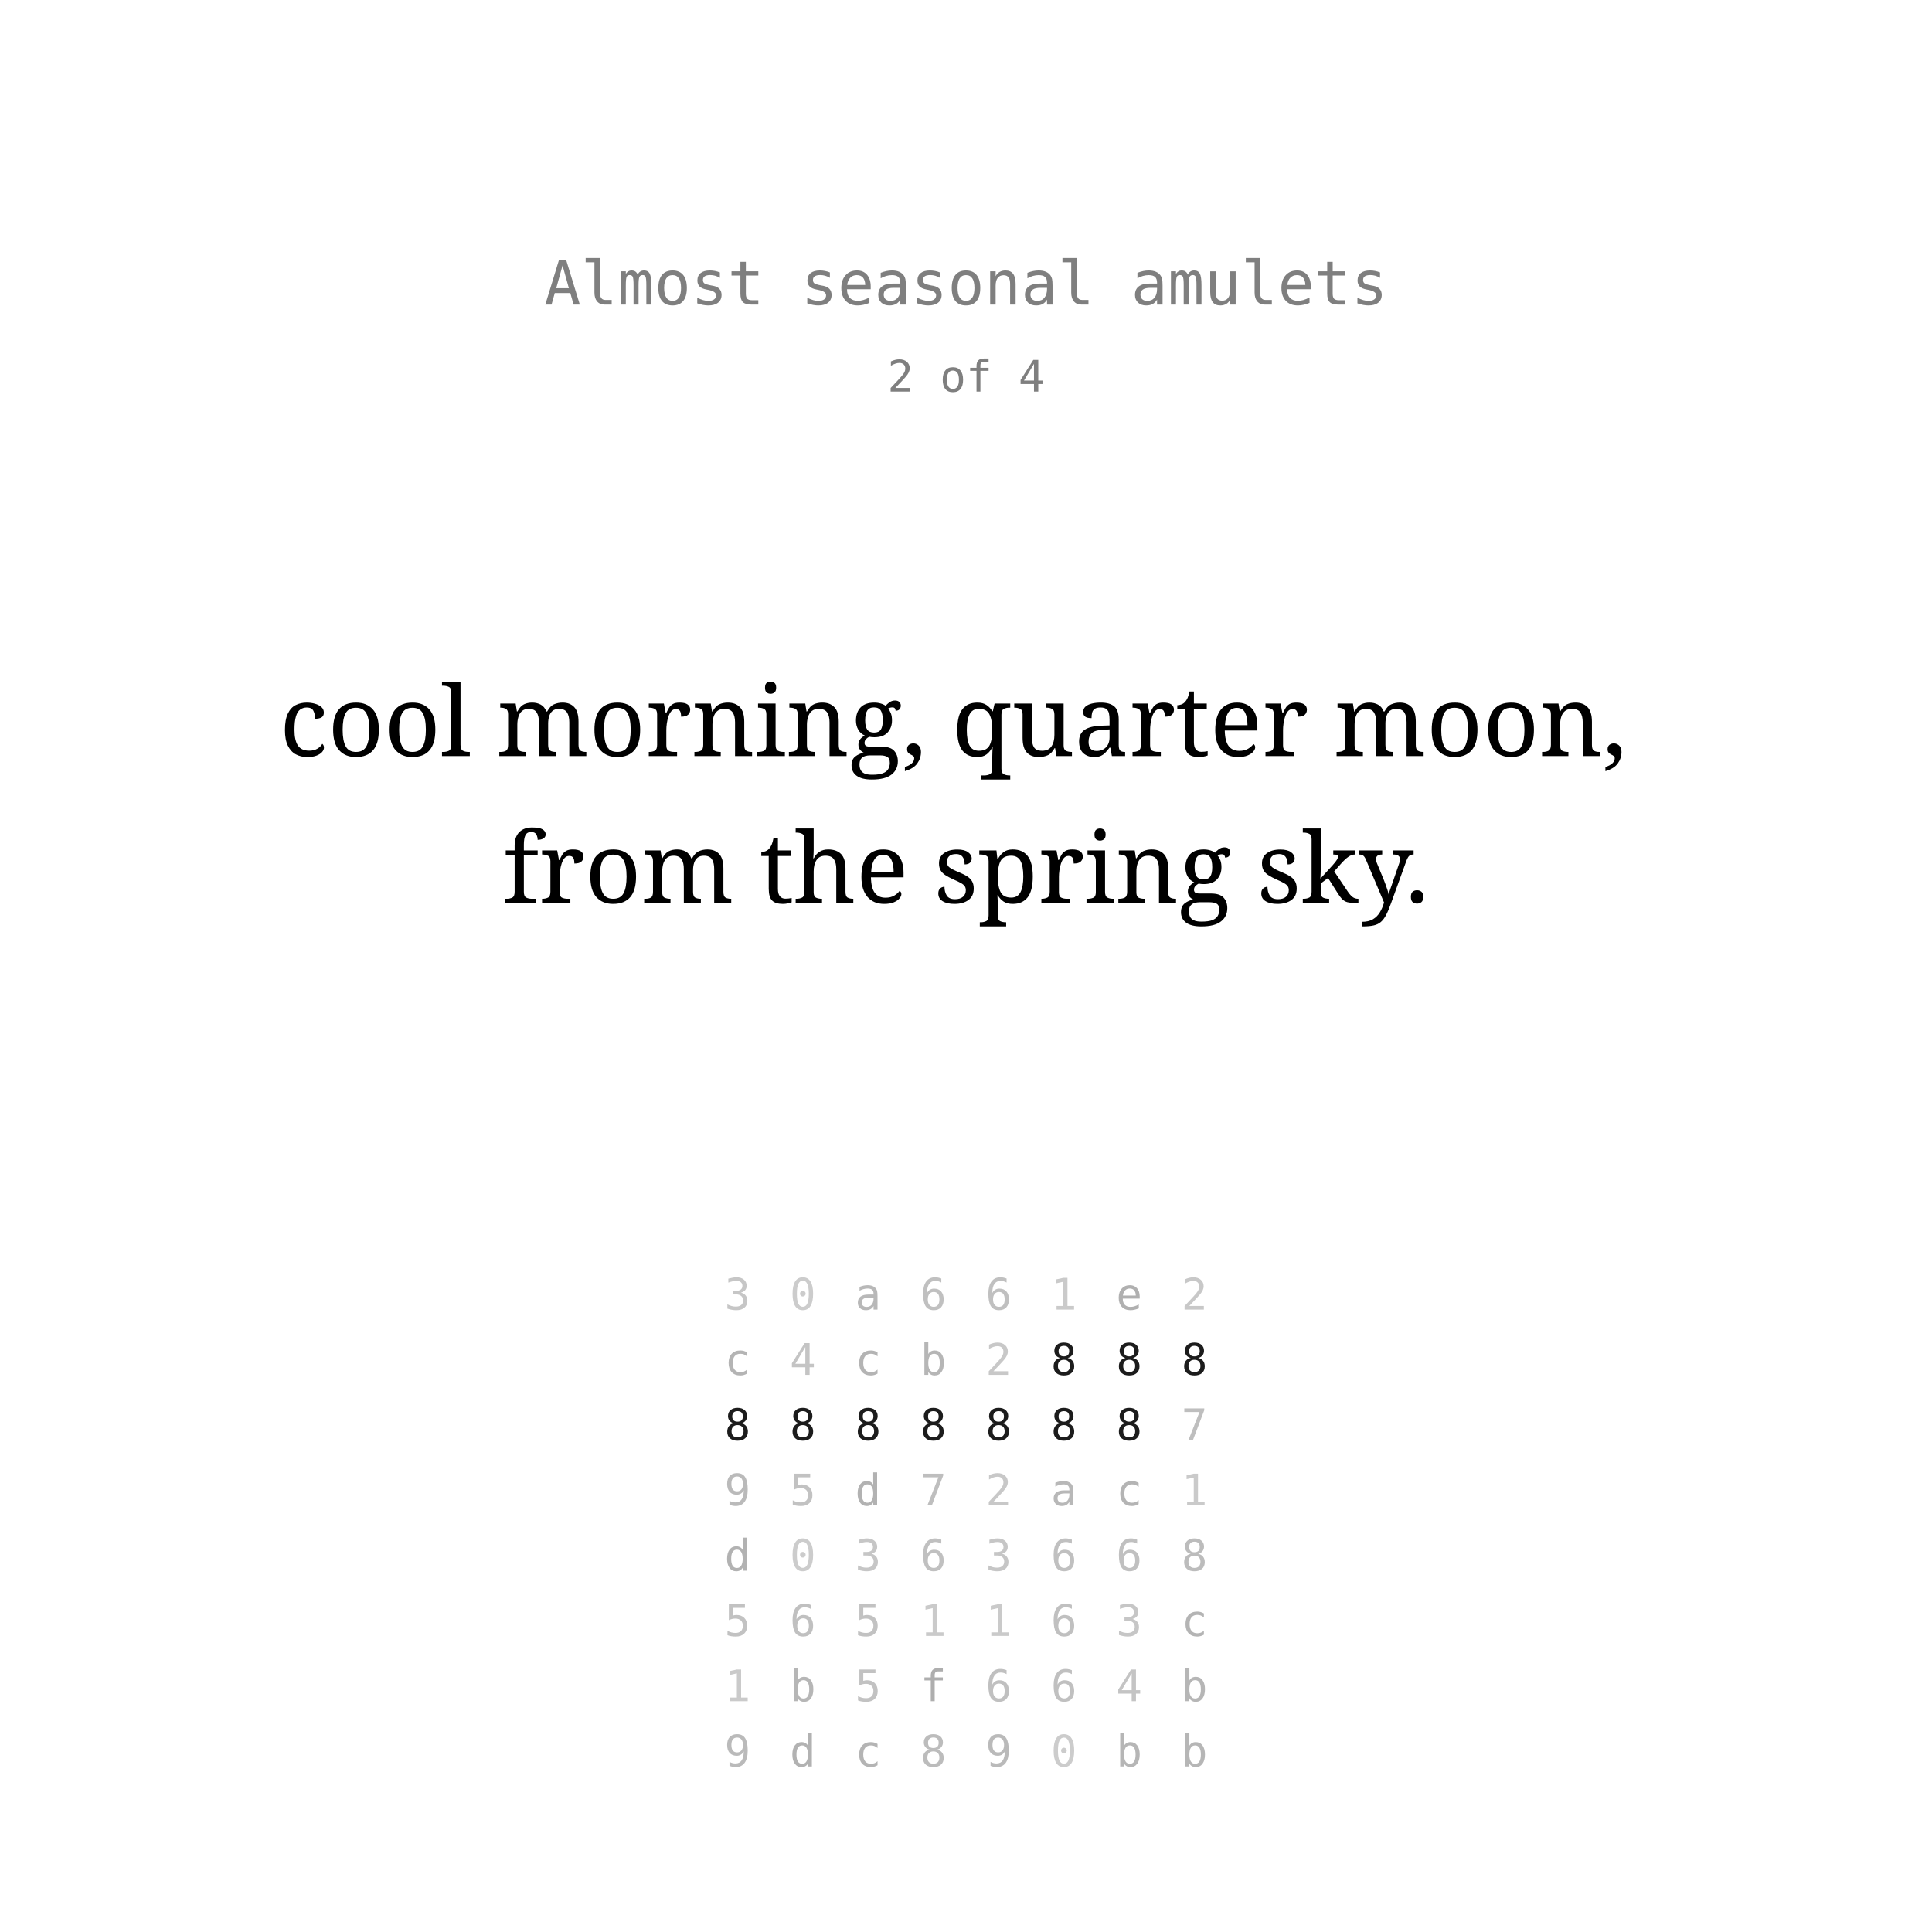
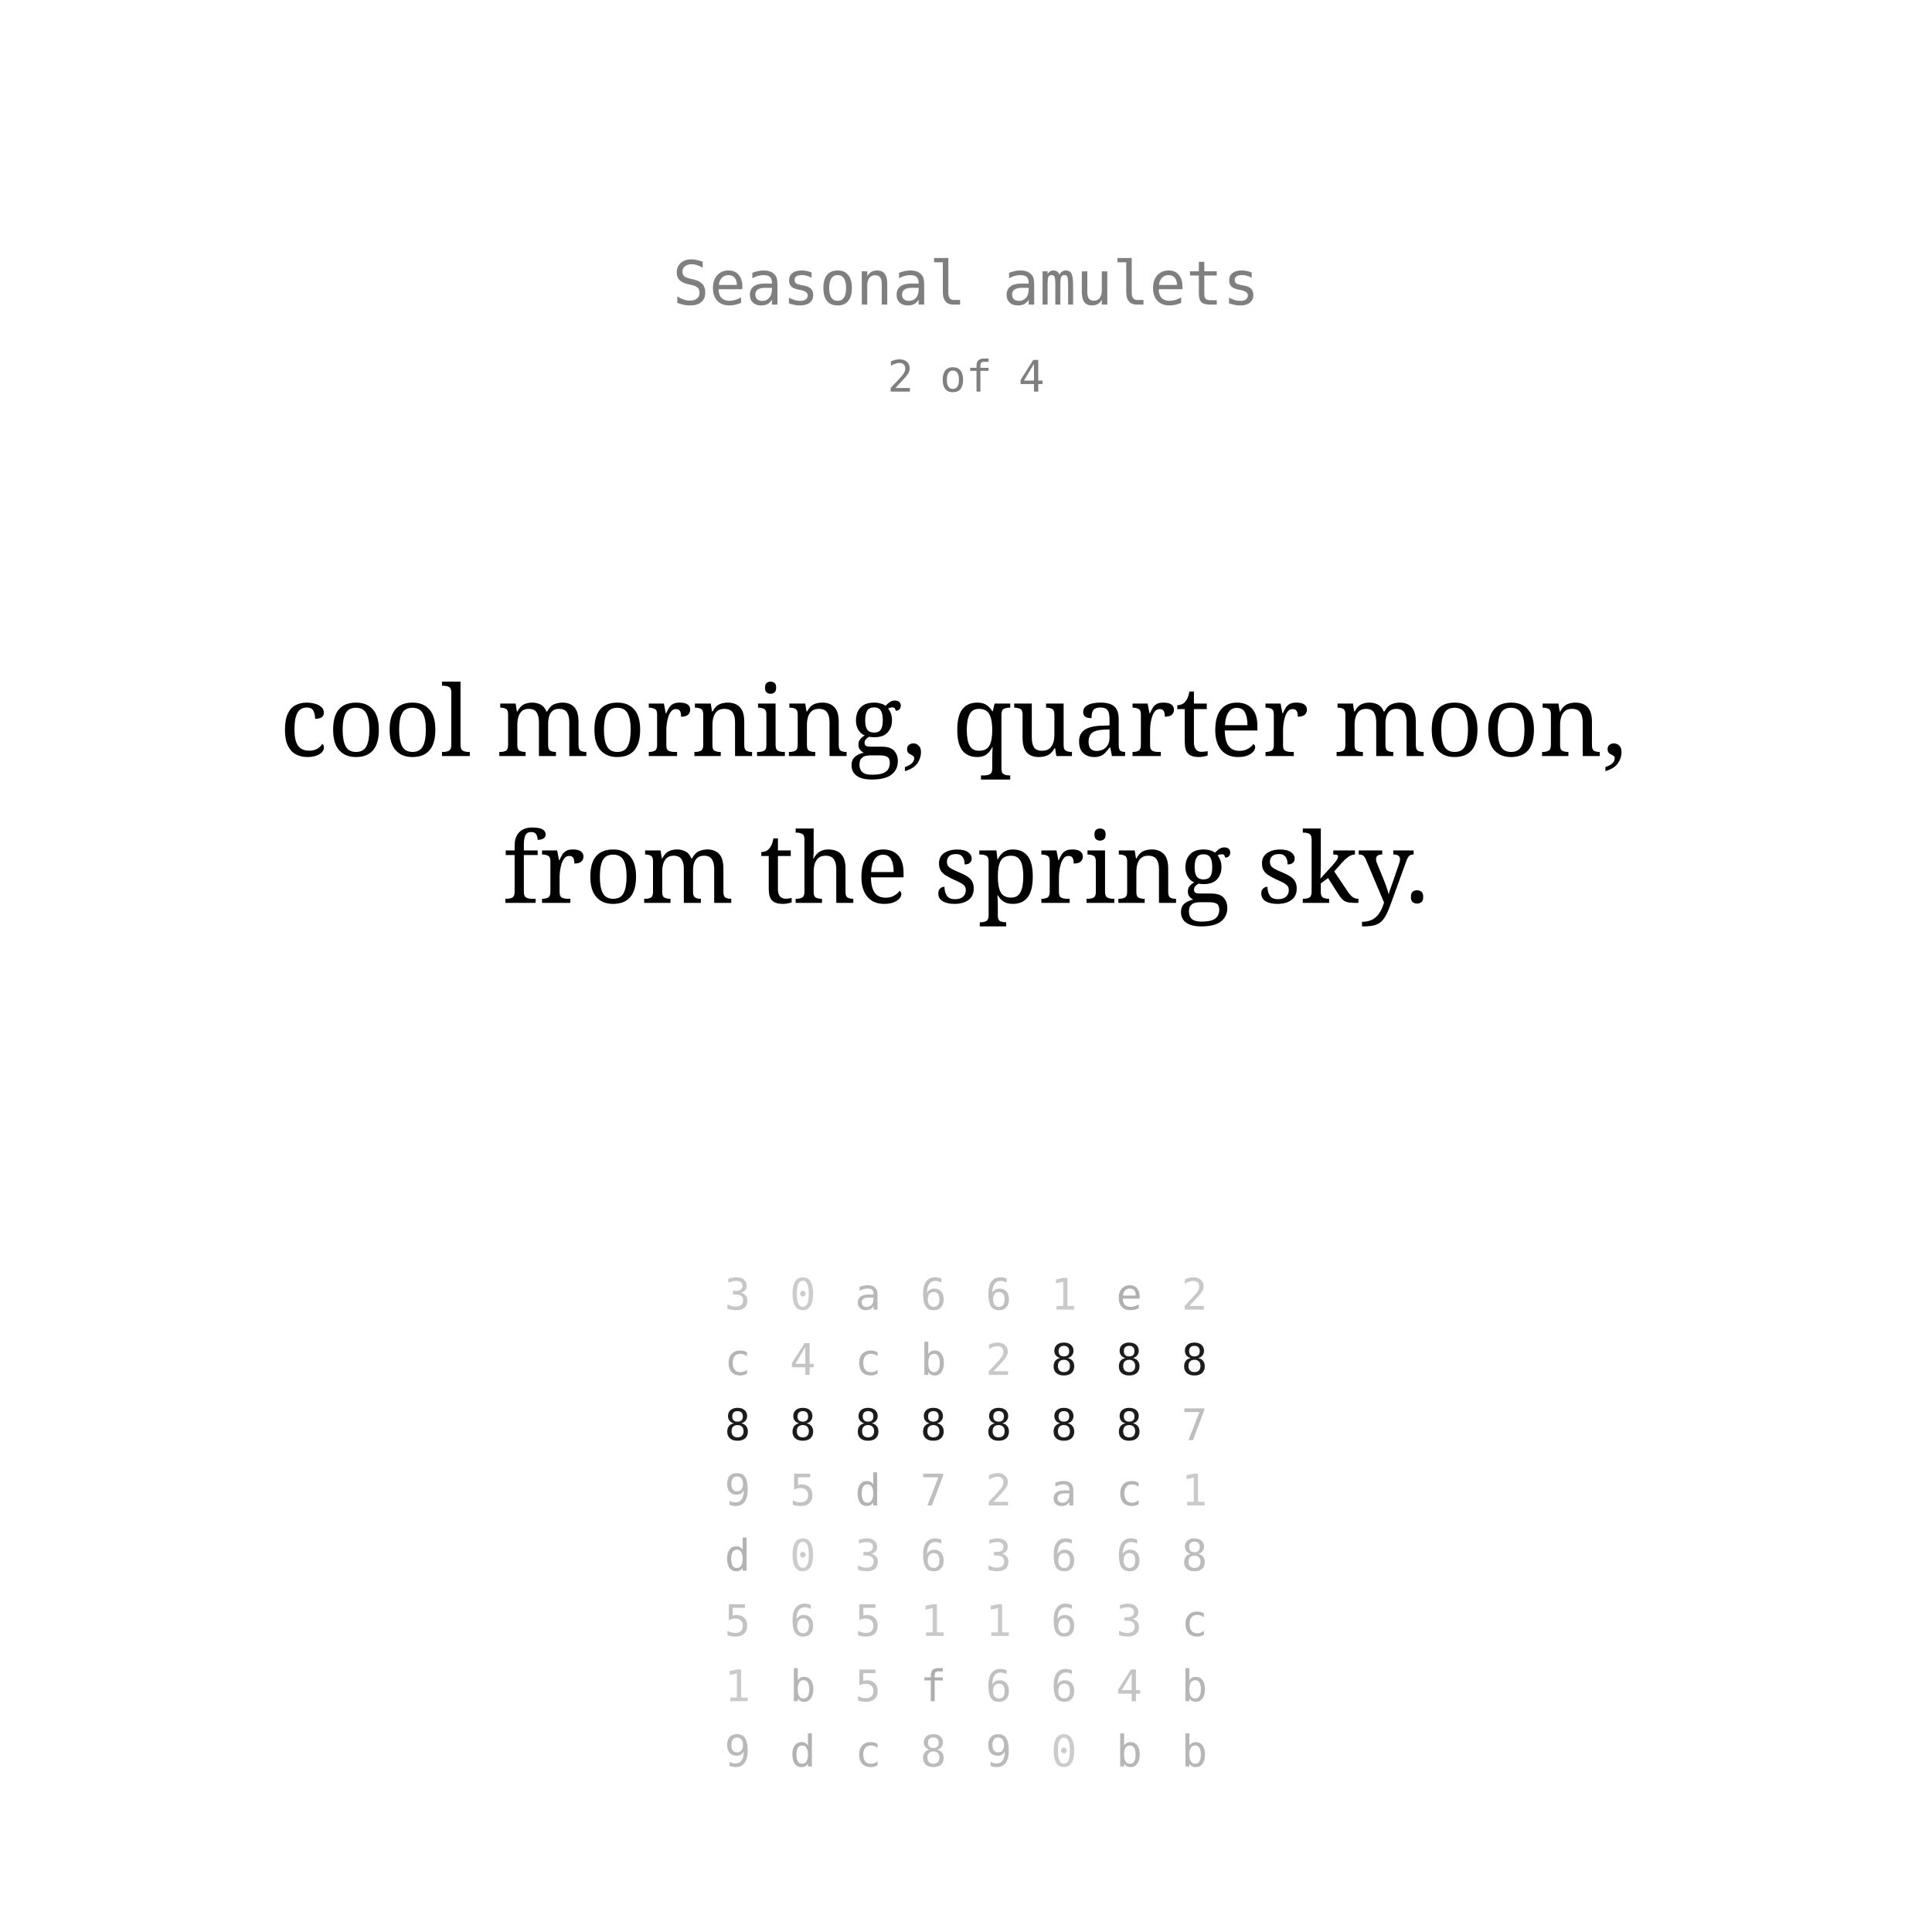
<svg xmlns="http://www.w3.org/2000/svg" viewBox="0 0 888 888" width="888" height="888" shape-rendering="crispEdges">
  <style>.h0{fill:#fff} .h1{fill:#000}</style>
  <rect class="h0" x="0" y="0" width="888" height="888" />
-   <text x="444" y="140" class="h1" font-family="monospace" font-size="28px" opacity=".5" text-anchor="middle">Almost seasonal amulets</text>
+   <text x="444" y="140" class="h1" font-family="monospace" font-size="28px" opacity=".5" text-anchor="middle">Seasonal amulets</text>
  <text x="444" y="180" class="h1" font-family="monospace" font-size="20px" opacity=".5" text-anchor="middle">2 of 4</text>
  <text class="h1" x="444" y="280" font-family="serif" font-size="45px" text-anchor="middle">
    <tspan x="444" dy="1.5em">cool morning, quarter moon, </tspan>
    <tspan x="444" dy="1.5em">from the spring sky.</tspan>
  </text>
  <text opacity="0.223" class="h1" x="339" y="595" font-family="monospace" dominant-baseline="central" text-anchor="middle" font-size="20px">3</text>
  <text opacity="0.2" class="h1" x="369" y="595" font-family="monospace" dominant-baseline="central" text-anchor="middle" font-size="20px">0</text>
  <text opacity="0.278" class="h1" x="399" y="595" font-family="monospace" dominant-baseline="central" text-anchor="middle" font-size="20px">a</text>
  <text opacity="0.247" class="h1" x="429" y="595" font-family="monospace" dominant-baseline="central" text-anchor="middle" font-size="20px">6</text>
  <text opacity="0.247" class="h1" x="459" y="595" font-family="monospace" dominant-baseline="central" text-anchor="middle" font-size="20px">6</text>
  <text opacity="0.208" class="h1" x="489" y="595" font-family="monospace" dominant-baseline="central" text-anchor="middle" font-size="20px">1</text>
  <text opacity="0.309" class="h1" x="519" y="595" font-family="monospace" dominant-baseline="central" text-anchor="middle" font-size="20px">e</text>
  <text opacity="0.216" class="h1" x="549" y="595" font-family="monospace" dominant-baseline="central" text-anchor="middle" font-size="20px">2</text>
  <text opacity="0.294" class="h1" x="339" y="625" font-family="monospace" dominant-baseline="central" text-anchor="middle" font-size="20px">c</text>
  <text opacity="0.231" class="h1" x="369" y="625" font-family="monospace" dominant-baseline="central" text-anchor="middle" font-size="20px">4</text>
  <text opacity="0.294" class="h1" x="399" y="625" font-family="monospace" dominant-baseline="central" text-anchor="middle" font-size="20px">c</text>
  <text opacity="0.286" class="h1" x="429" y="625" font-family="monospace" dominant-baseline="central" text-anchor="middle" font-size="20px">b</text>
  <text opacity="0.216" class="h1" x="459" y="625" font-family="monospace" dominant-baseline="central" text-anchor="middle" font-size="20px">2</text>
  <text opacity="0.888" class="h1" x="489" y="625" font-family="monospace" dominant-baseline="central" text-anchor="middle" font-size="20px">8</text>
  <text opacity="0.888" class="h1" x="519" y="625" font-family="monospace" dominant-baseline="central" text-anchor="middle" font-size="20px">8</text>
  <text opacity="0.888" class="h1" x="549" y="625" font-family="monospace" dominant-baseline="central" text-anchor="middle" font-size="20px">8</text>
  <text opacity="0.888" class="h1" x="339" y="655" font-family="monospace" dominant-baseline="central" text-anchor="middle" font-size="20px">8</text>
  <text opacity="0.888" class="h1" x="369" y="655" font-family="monospace" dominant-baseline="central" text-anchor="middle" font-size="20px">8</text>
  <text opacity="0.888" class="h1" x="399" y="655" font-family="monospace" dominant-baseline="central" text-anchor="middle" font-size="20px">8</text>
  <text opacity="0.888" class="h1" x="429" y="655" font-family="monospace" dominant-baseline="central" text-anchor="middle" font-size="20px">8</text>
  <text opacity="0.888" class="h1" x="459" y="655" font-family="monospace" dominant-baseline="central" text-anchor="middle" font-size="20px">8</text>
  <text opacity="0.888" class="h1" x="489" y="655" font-family="monospace" dominant-baseline="central" text-anchor="middle" font-size="20px">8</text>
  <text opacity="0.888" class="h1" x="519" y="655" font-family="monospace" dominant-baseline="central" text-anchor="middle" font-size="20px">8</text>
  <text opacity="0.255" class="h1" x="549" y="655" font-family="monospace" dominant-baseline="central" text-anchor="middle" font-size="20px">7</text>
  <text opacity="0.27" class="h1" x="339" y="685" font-family="monospace" dominant-baseline="central" text-anchor="middle" font-size="20px">9</text>
  <text opacity="0.239" class="h1" x="369" y="685" font-family="monospace" dominant-baseline="central" text-anchor="middle" font-size="20px">5</text>
  <text opacity="0.302" class="h1" x="399" y="685" font-family="monospace" dominant-baseline="central" text-anchor="middle" font-size="20px">d</text>
  <text opacity="0.255" class="h1" x="429" y="685" font-family="monospace" dominant-baseline="central" text-anchor="middle" font-size="20px">7</text>
  <text opacity="0.216" class="h1" x="459" y="685" font-family="monospace" dominant-baseline="central" text-anchor="middle" font-size="20px">2</text>
  <text opacity="0.278" class="h1" x="489" y="685" font-family="monospace" dominant-baseline="central" text-anchor="middle" font-size="20px">a</text>
  <text opacity="0.294" class="h1" x="519" y="685" font-family="monospace" dominant-baseline="central" text-anchor="middle" font-size="20px">c</text>
  <text opacity="0.208" class="h1" x="549" y="685" font-family="monospace" dominant-baseline="central" text-anchor="middle" font-size="20px">1</text>
  <text opacity="0.302" class="h1" x="339" y="715" font-family="monospace" dominant-baseline="central" text-anchor="middle" font-size="20px">d</text>
  <text opacity="0.2" class="h1" x="369" y="715" font-family="monospace" dominant-baseline="central" text-anchor="middle" font-size="20px">0</text>
  <text opacity="0.223" class="h1" x="399" y="715" font-family="monospace" dominant-baseline="central" text-anchor="middle" font-size="20px">3</text>
  <text opacity="0.247" class="h1" x="429" y="715" font-family="monospace" dominant-baseline="central" text-anchor="middle" font-size="20px">6</text>
  <text opacity="0.223" class="h1" x="459" y="715" font-family="monospace" dominant-baseline="central" text-anchor="middle" font-size="20px">3</text>
  <text opacity="0.247" class="h1" x="489" y="715" font-family="monospace" dominant-baseline="central" text-anchor="middle" font-size="20px">6</text>
  <text opacity="0.247" class="h1" x="519" y="715" font-family="monospace" dominant-baseline="central" text-anchor="middle" font-size="20px">6</text>
  <text opacity="0.263" class="h1" x="549" y="715" font-family="monospace" dominant-baseline="central" text-anchor="middle" font-size="20px">8</text>
  <text opacity="0.239" class="h1" x="339" y="745" font-family="monospace" dominant-baseline="central" text-anchor="middle" font-size="20px">5</text>
  <text opacity="0.247" class="h1" x="369" y="745" font-family="monospace" dominant-baseline="central" text-anchor="middle" font-size="20px">6</text>
  <text opacity="0.239" class="h1" x="399" y="745" font-family="monospace" dominant-baseline="central" text-anchor="middle" font-size="20px">5</text>
  <text opacity="0.208" class="h1" x="429" y="745" font-family="monospace" dominant-baseline="central" text-anchor="middle" font-size="20px">1</text>
  <text opacity="0.208" class="h1" x="459" y="745" font-family="monospace" dominant-baseline="central" text-anchor="middle" font-size="20px">1</text>
  <text opacity="0.247" class="h1" x="489" y="745" font-family="monospace" dominant-baseline="central" text-anchor="middle" font-size="20px">6</text>
  <text opacity="0.223" class="h1" x="519" y="745" font-family="monospace" dominant-baseline="central" text-anchor="middle" font-size="20px">3</text>
  <text opacity="0.294" class="h1" x="549" y="745" font-family="monospace" dominant-baseline="central" text-anchor="middle" font-size="20px">c</text>
  <text opacity="0.208" class="h1" x="339" y="775" font-family="monospace" dominant-baseline="central" text-anchor="middle" font-size="20px">1</text>
  <text opacity="0.286" class="h1" x="369" y="775" font-family="monospace" dominant-baseline="central" text-anchor="middle" font-size="20px">b</text>
  <text opacity="0.239" class="h1" x="399" y="775" font-family="monospace" dominant-baseline="central" text-anchor="middle" font-size="20px">5</text>
  <text opacity="0.317" class="h1" x="429" y="775" font-family="monospace" dominant-baseline="central" text-anchor="middle" font-size="20px">f</text>
  <text opacity="0.247" class="h1" x="459" y="775" font-family="monospace" dominant-baseline="central" text-anchor="middle" font-size="20px">6</text>
  <text opacity="0.247" class="h1" x="489" y="775" font-family="monospace" dominant-baseline="central" text-anchor="middle" font-size="20px">6</text>
  <text opacity="0.231" class="h1" x="519" y="775" font-family="monospace" dominant-baseline="central" text-anchor="middle" font-size="20px">4</text>
  <text opacity="0.286" class="h1" x="549" y="775" font-family="monospace" dominant-baseline="central" text-anchor="middle" font-size="20px">b</text>
  <text opacity="0.27" class="h1" x="339" y="805" font-family="monospace" dominant-baseline="central" text-anchor="middle" font-size="20px">9</text>
  <text opacity="0.302" class="h1" x="369" y="805" font-family="monospace" dominant-baseline="central" text-anchor="middle" font-size="20px">d</text>
  <text opacity="0.294" class="h1" x="399" y="805" font-family="monospace" dominant-baseline="central" text-anchor="middle" font-size="20px">c</text>
  <text opacity="0.263" class="h1" x="429" y="805" font-family="monospace" dominant-baseline="central" text-anchor="middle" font-size="20px">8</text>
  <text opacity="0.27" class="h1" x="459" y="805" font-family="monospace" dominant-baseline="central" text-anchor="middle" font-size="20px">9</text>
  <text opacity="0.2" class="h1" x="489" y="805" font-family="monospace" dominant-baseline="central" text-anchor="middle" font-size="20px">0</text>
  <text opacity="0.286" class="h1" x="519" y="805" font-family="monospace" dominant-baseline="central" text-anchor="middle" font-size="20px">b</text>
  <text opacity="0.286" class="h1" x="549" y="805" font-family="monospace" dominant-baseline="central" text-anchor="middle" font-size="20px">b</text>
</svg>
